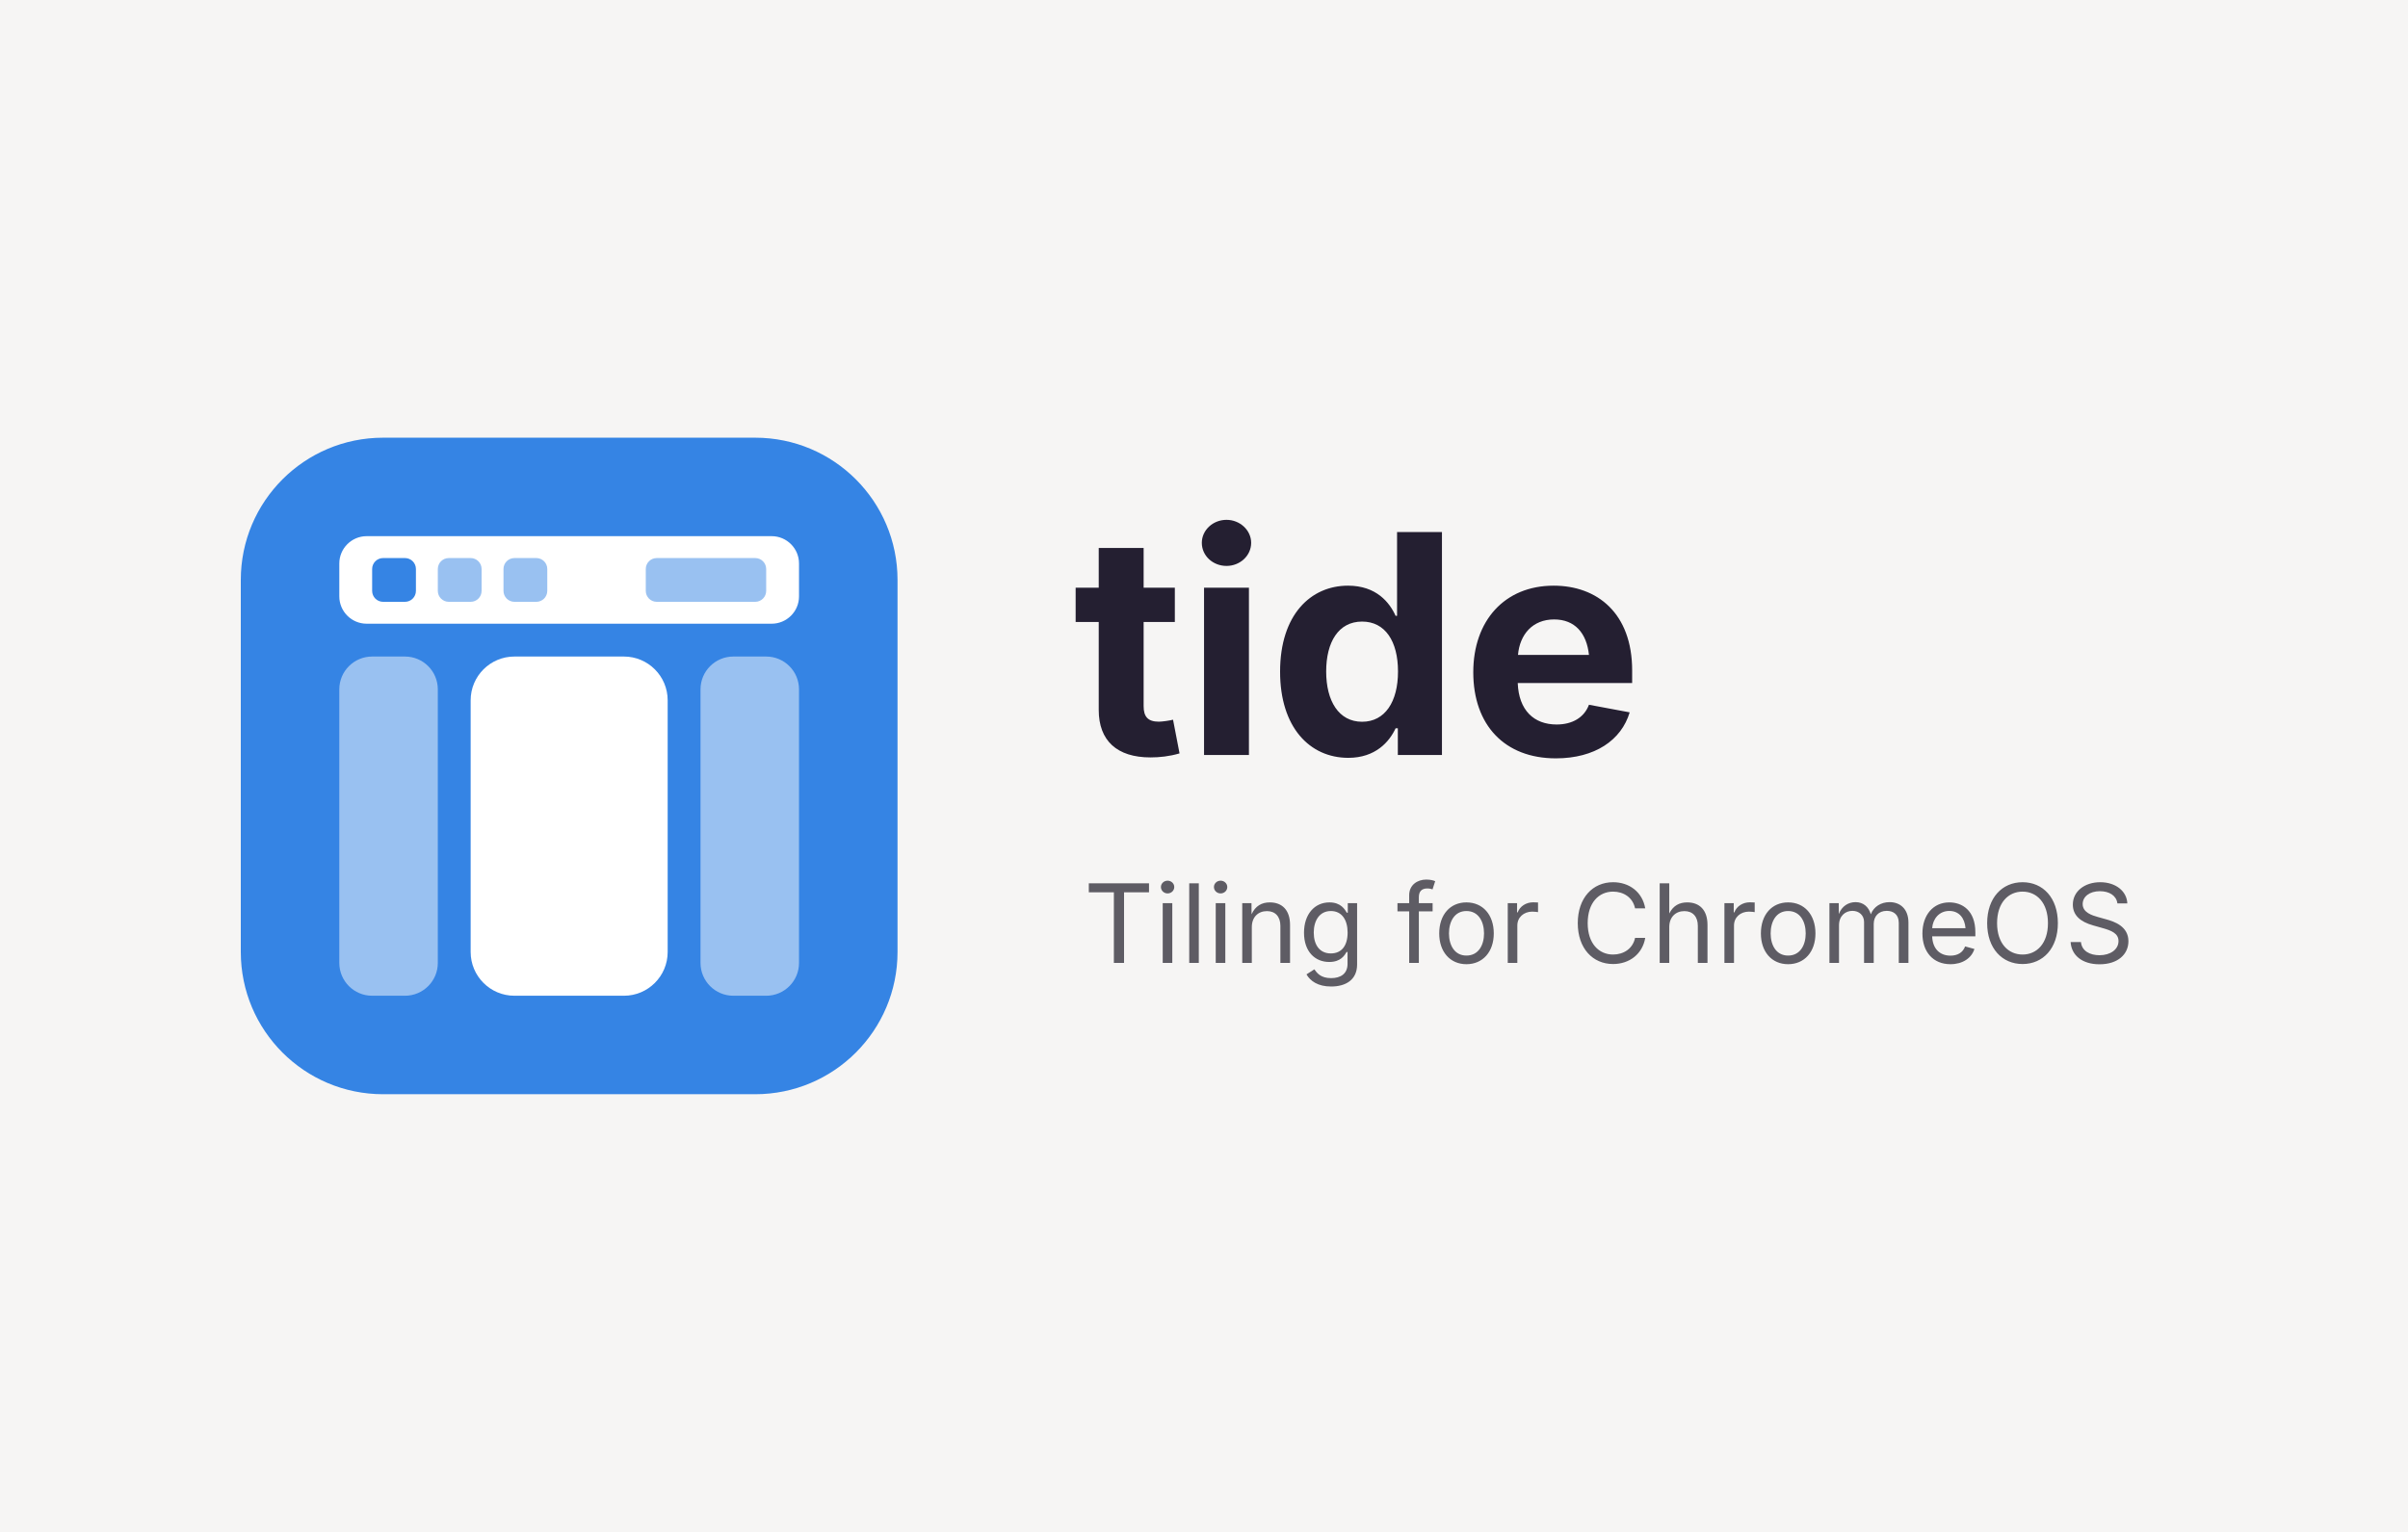
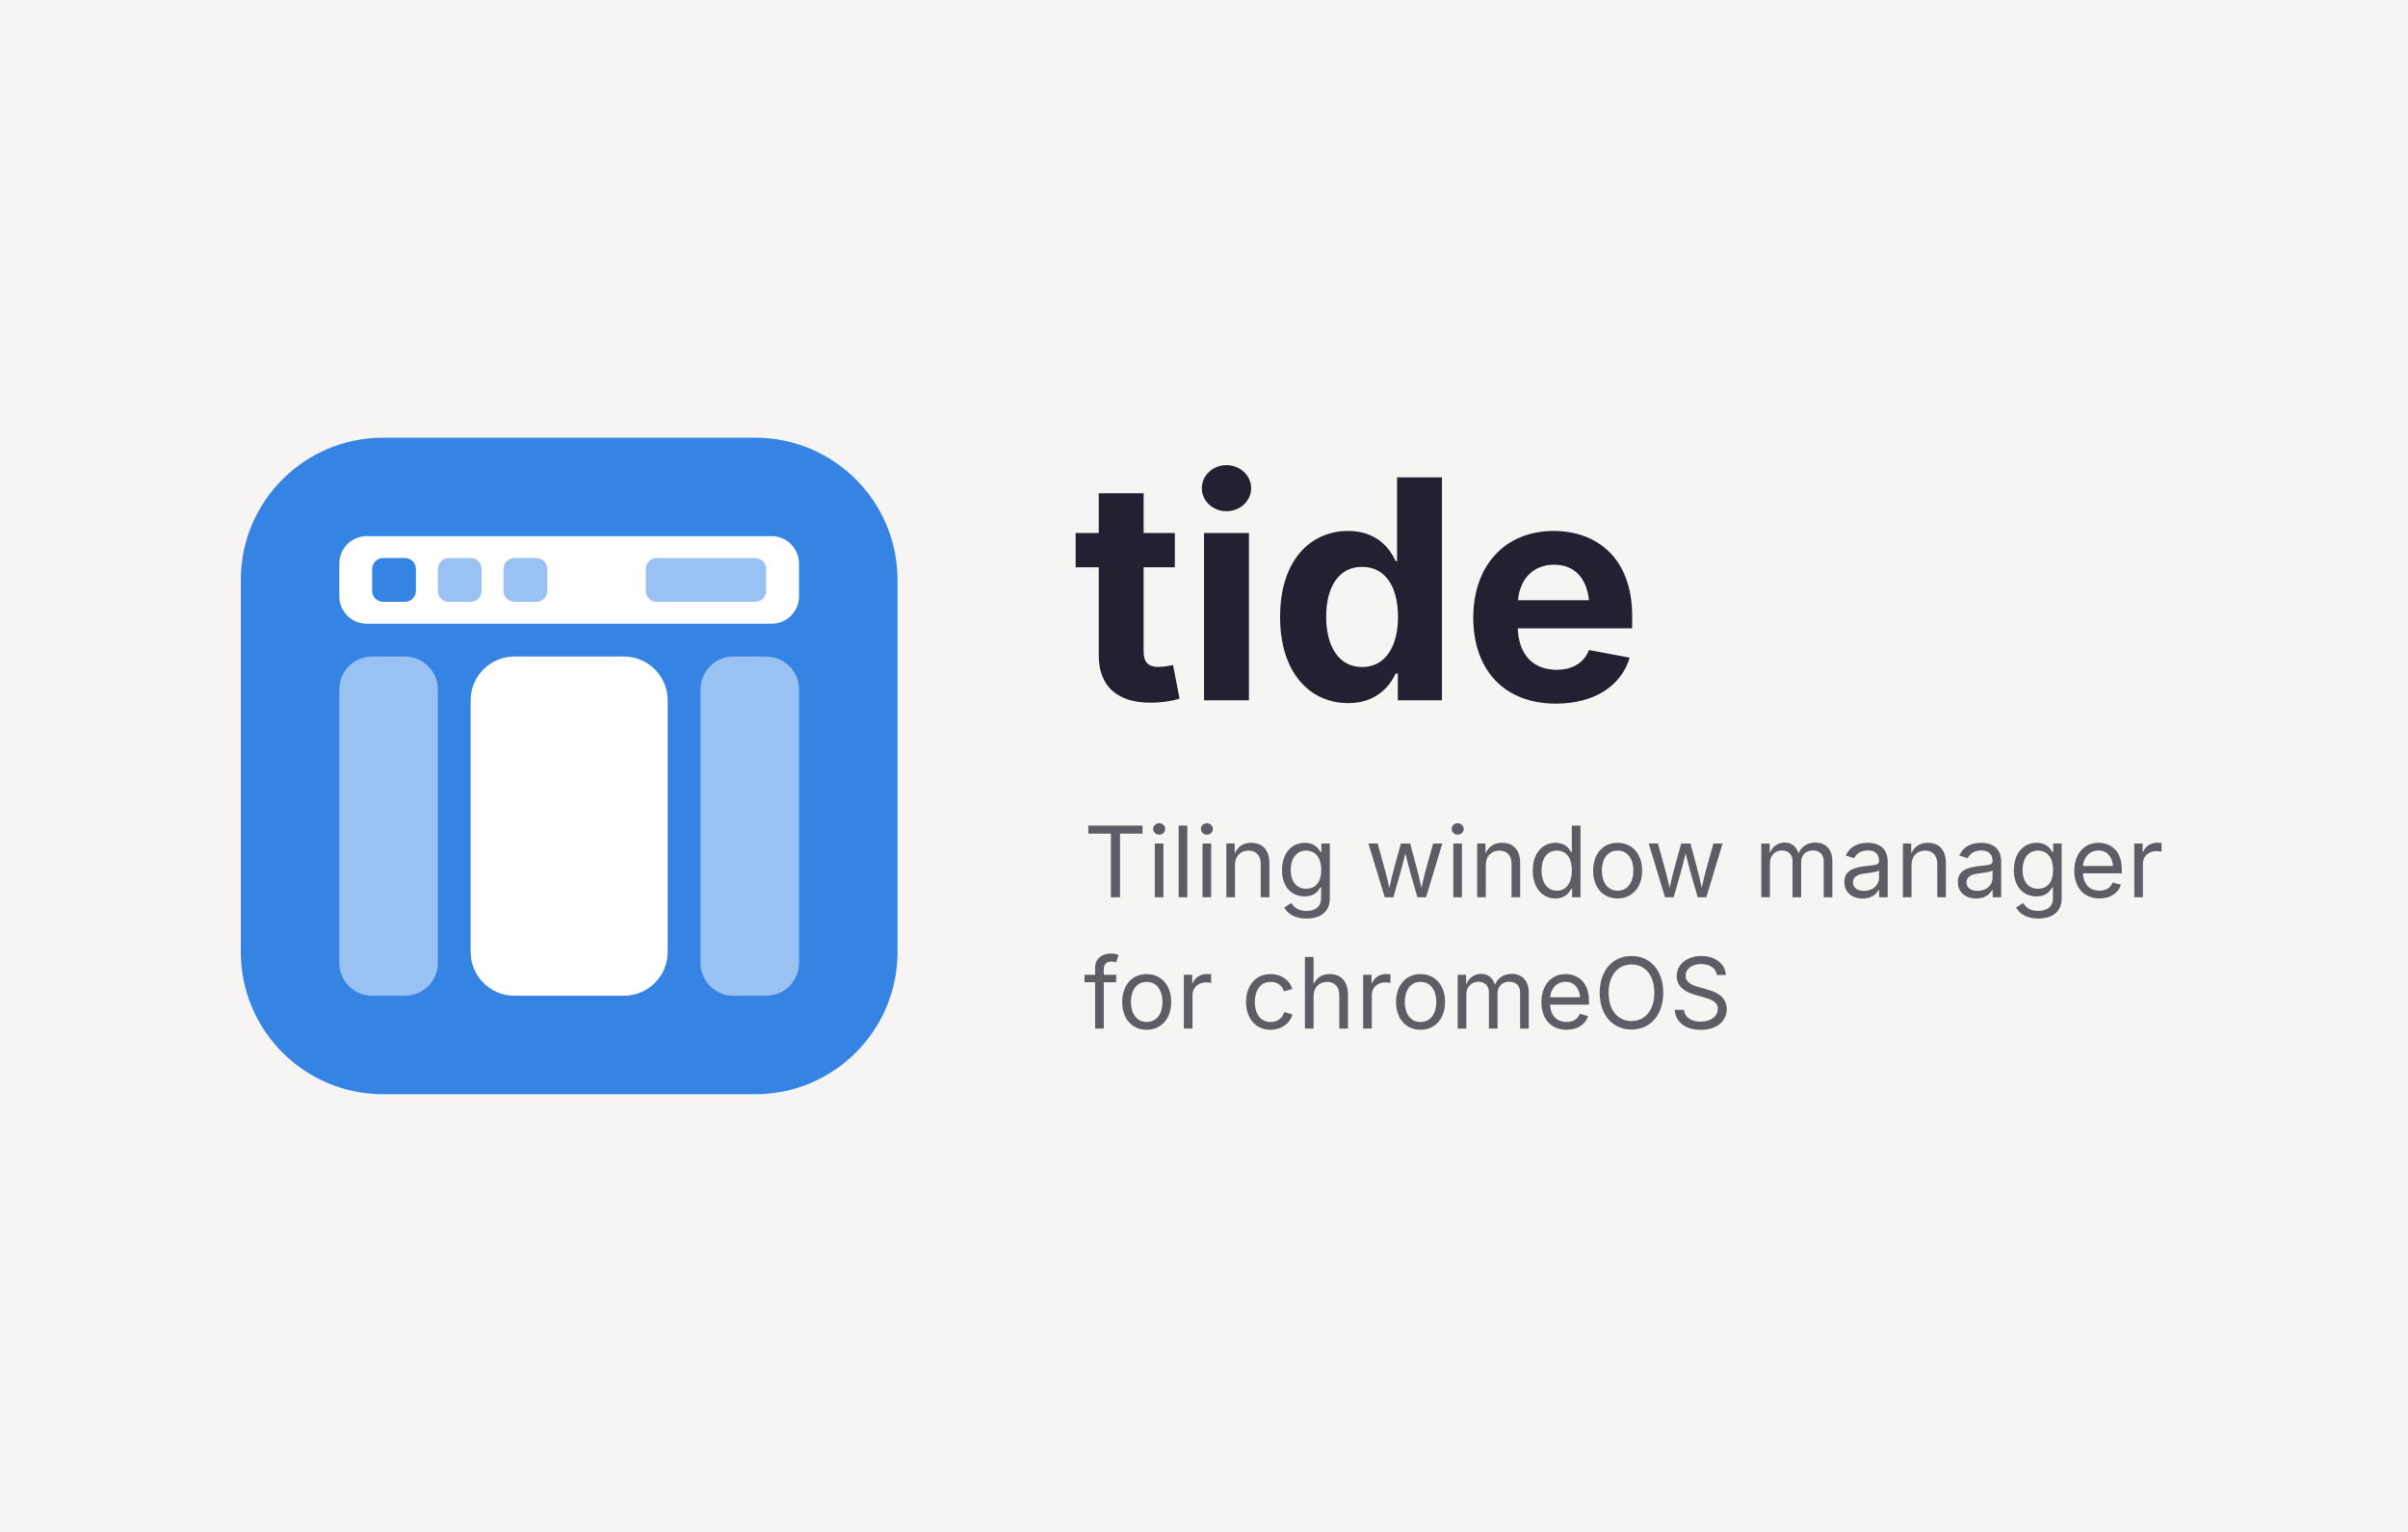
<svg xmlns="http://www.w3.org/2000/svg" width="440" height="280" viewBox="0 0 440 280">
  <rect width="440" height="280" fill="#f6f5f4" />
  <g transform="translate(40 76) scale(1)">
    <rect x="4" y="4" width="120" height="120" rx="26" fill="#3584e4" />
    <rect x="22" y="22" width="84" height="16" rx="5" fill="#ffffff" />
    <rect x="28" y="26" width="8" height="8" rx="2" fill="#3584e4" />
    <rect x="40" y="26" width="8" height="8" rx="2" fill="#99c1f1" />
    <rect x="52" y="26" width="8" height="8" rx="2" fill="#99c1f1" />
    <rect x="78" y="26" width="22" height="8" rx="2" fill="#99c1f1" />
    <rect x="22" y="44" width="18" height="62" rx="6" fill="#99c1f1" />
    <rect x="46" y="44" width="36" height="62" rx="8" fill="#ffffff" />
    <rect x="88" y="44" width="18" height="62" rx="6" fill="#99c1f1" />
  </g>
-   <text x="196" y="138" font-family="Inter, sans-serif" font-size="56" font-weight="700" fill="#241f31">tide</text>
-   <text x="198" y="176" font-family="Inter, sans-serif" font-size="20" fill="#5e5c64">Tiling for ChromeOS</text>
+   <text x="196" y="128" font-family="Inter, sans-serif" font-size="56" font-weight="700" fill="#241f31">tide</text>
+   <text x="198" y="164" font-family="Inter, sans-serif" font-size="18" fill="#5e5c64">Tiling window manager</text>
+   <text x="198" y="188" font-family="Inter, sans-serif" font-size="18" fill="#5e5c64">for chromeOS</text>
</svg>
